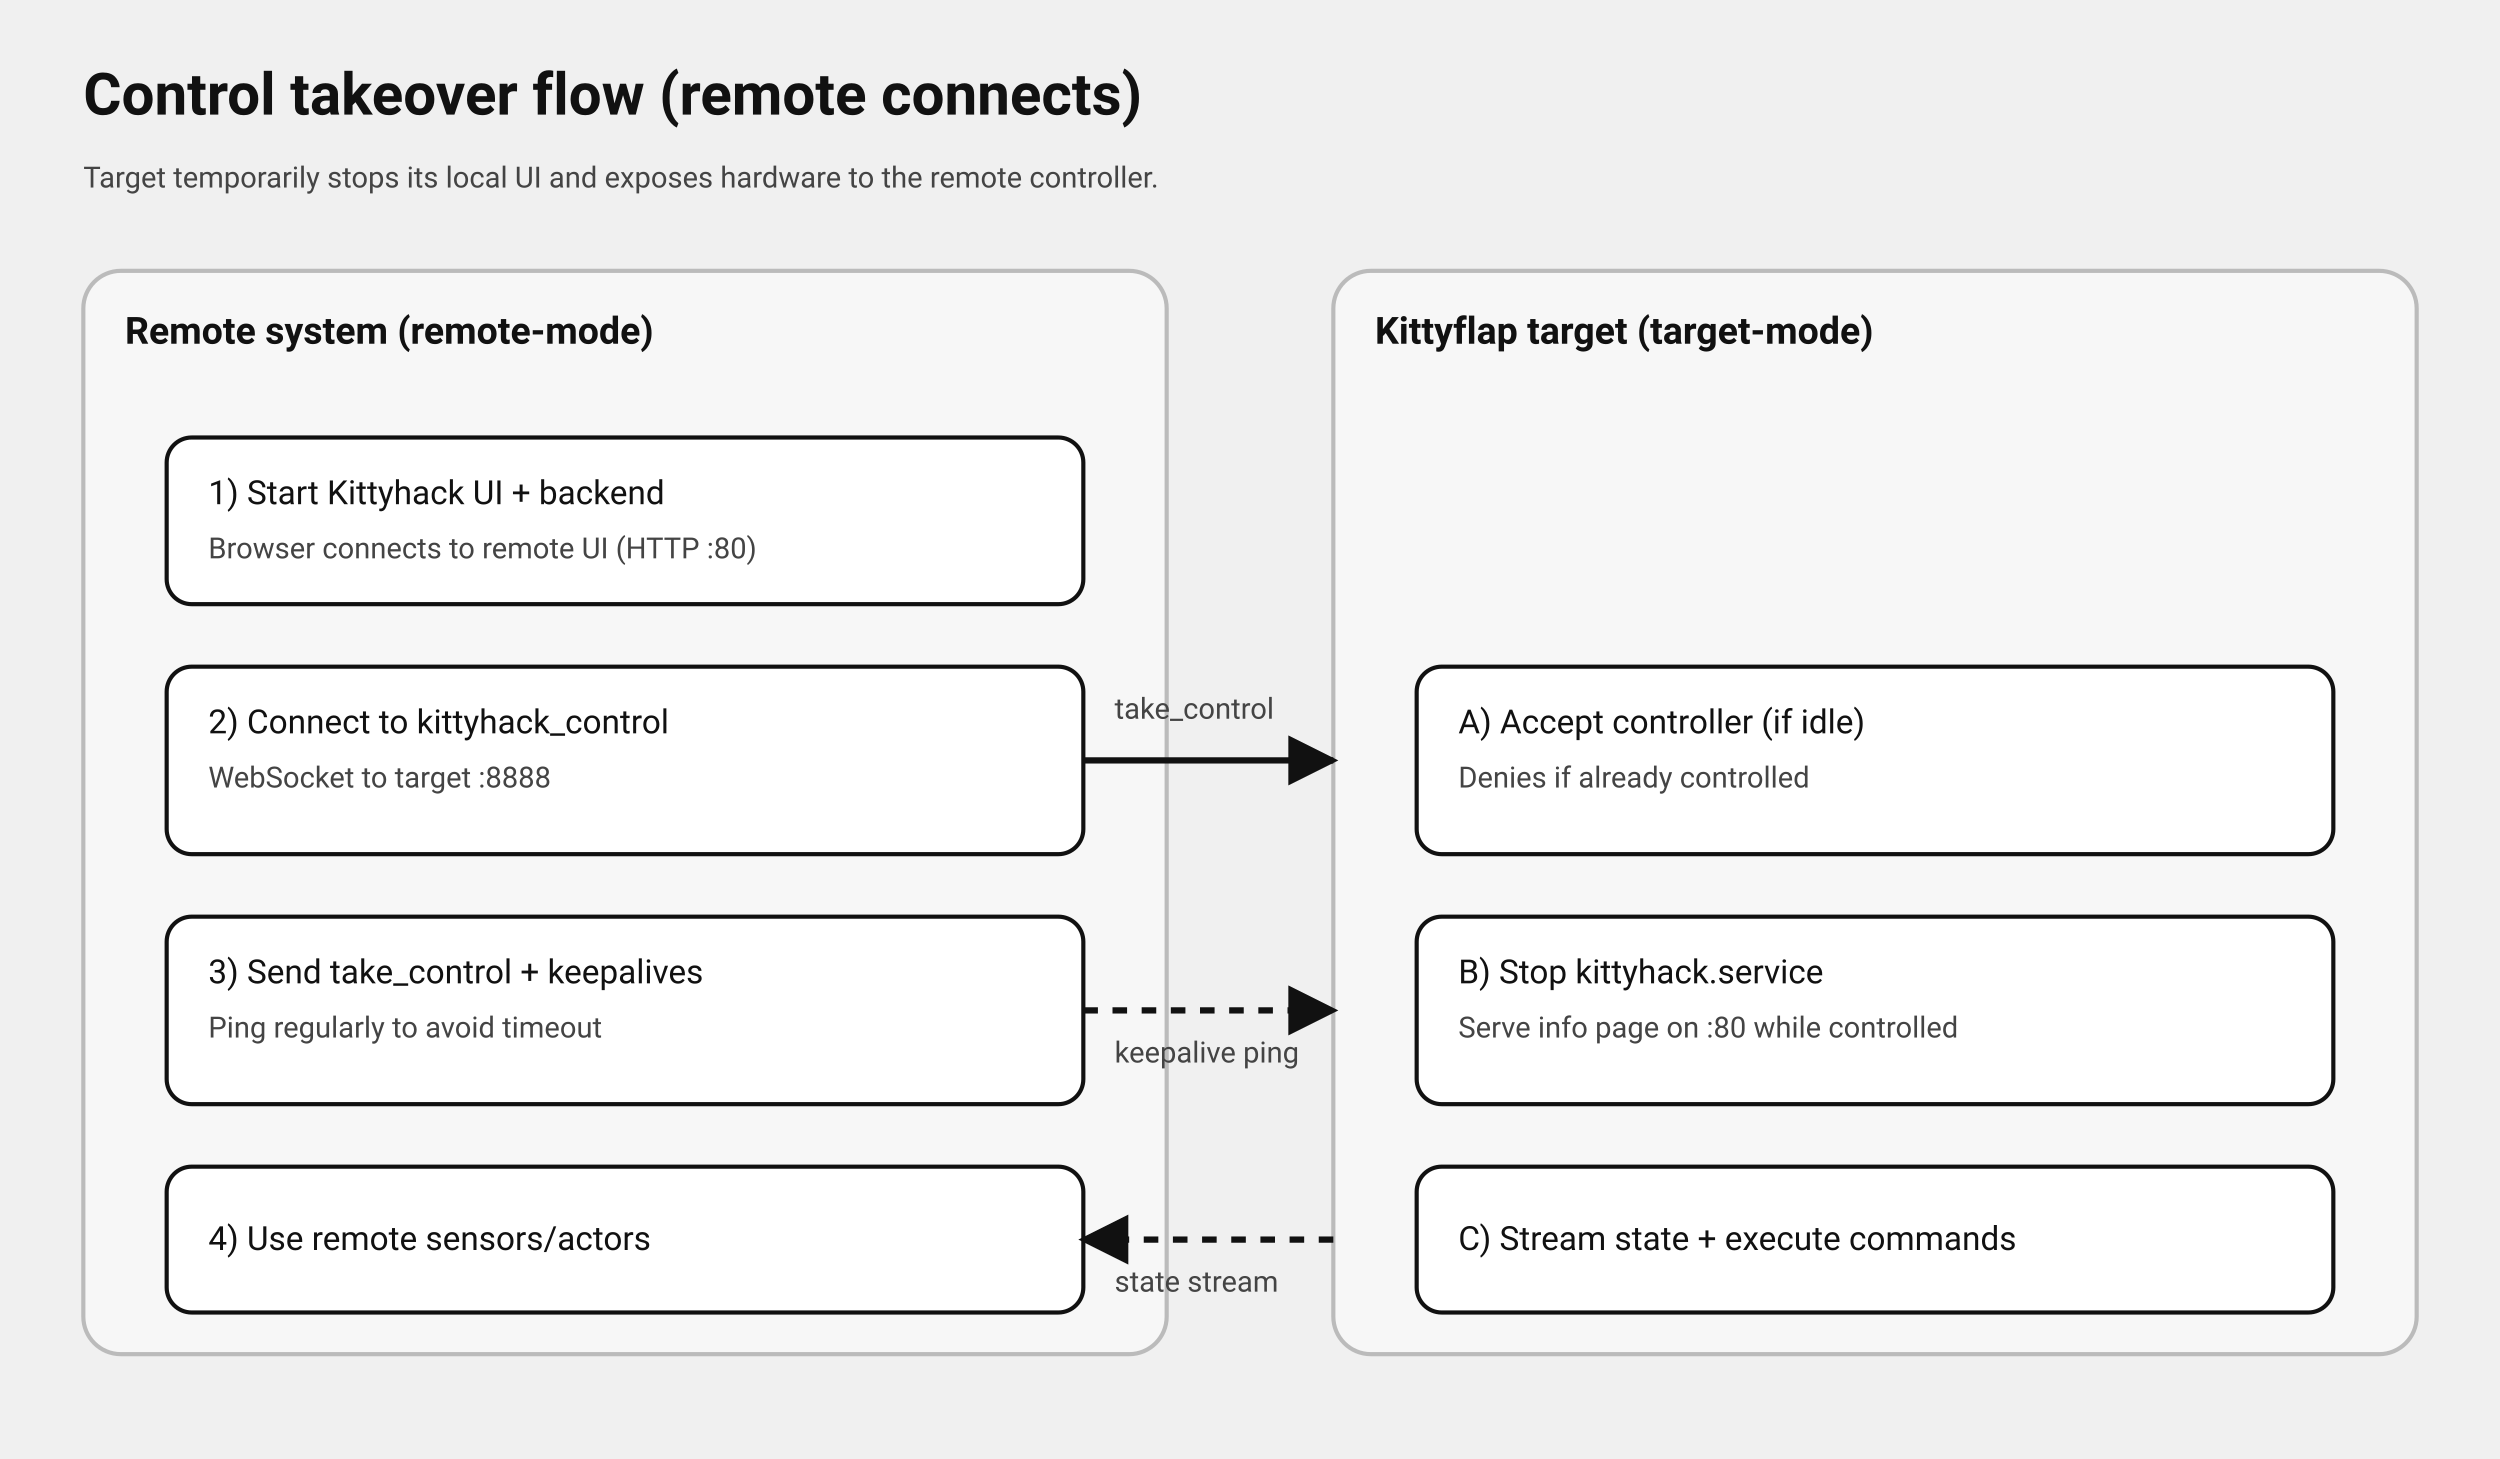
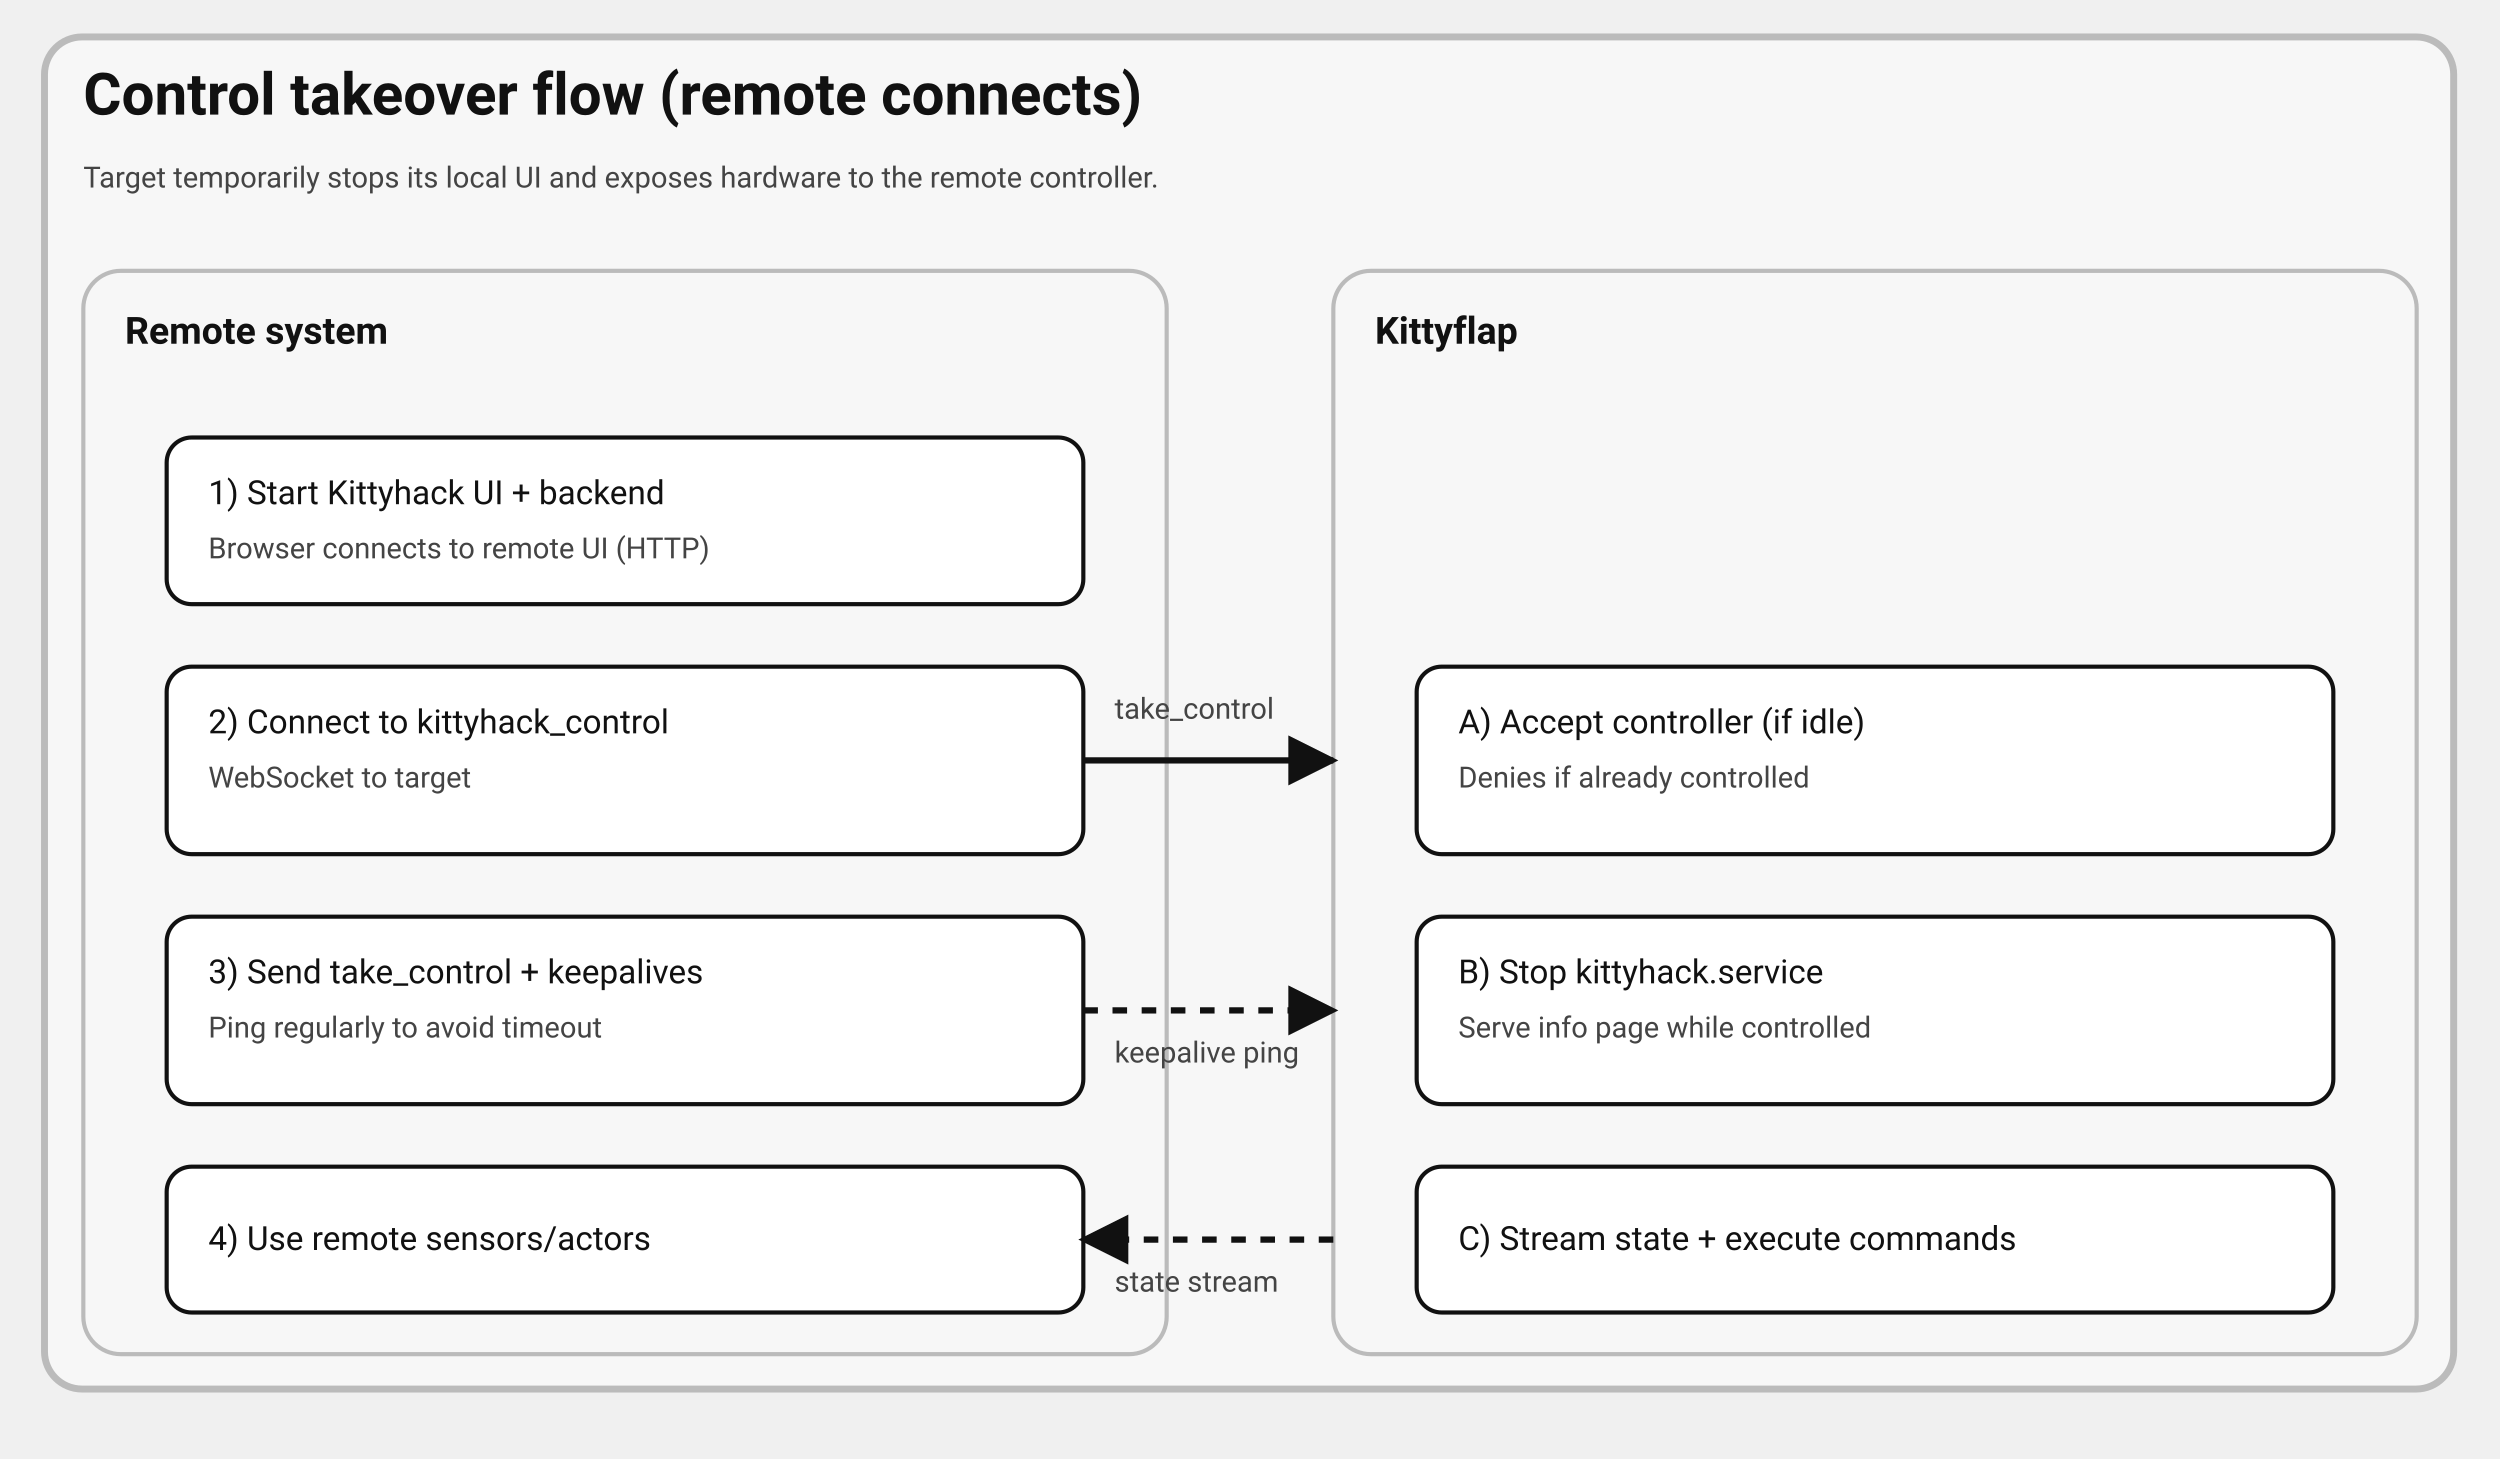
- <svg xmlns="http://www.w3.org/2000/svg" width="1200" height="700" viewBox="0 0 1200 700">
-   <defs>
-     <style>
+ <svg xmlns="http://www.w3.org/2000/svg" width="1200" height="700" viewBox="0 0 1200 700" version="1.1" id="svg19">
+   <defs id="defs1">
+     <style id="style1">
      .title{font:700 28px system-ui,Segoe UI,Roboto,Arial,sans-serif;fill:#111;}
      .h{font:700 18px system-ui,Segoe UI,Roboto,Arial,sans-serif;fill:#111;}
      .t{font:400 16px system-ui,Segoe UI,Roboto,Arial,sans-serif;fill:#111;}
      .muted{font:400 14px system-ui,Segoe UI,Roboto,Arial,sans-serif;fill:#444;}
      .box{fill:#fff;stroke:#111;stroke-width:2;rx:12;}
      .step{fill:#fff;stroke:#111;stroke-width:2;rx:12;}
      .lane{fill:#f7f7f7;stroke:#bbb;stroke-width:2;rx:18;}
      .arrow{stroke:#111;stroke-width:3;fill:none;marker-end:url(#m);} 
      .darrow{stroke:#111;stroke-width:3;fill:none;stroke-dasharray:7 7;marker-end:url(#m);} 
    </style>
    <marker id="m" viewBox="0 0 10 10" refX="9" refY="5" markerWidth="8" markerHeight="8" orient="auto-start-reverse">
-       <path d="M 0 0 L 10 5 L 0 10 z" fill="#111" />
+       <path d="M 0 0 L 10 5 L 0 10 z" fill="#111" id="path1" />
    </marker>
  </defs>
-   <text x="40" y="55" class="title">Control takeover flow (remote connects)</text>
-   <text x="40" y="90" class="muted">Target temporarily stops its local UI and exposes hardware to the remote controller.</text>
-   <rect x="40" y="130" width="520" height="520" class="lane" />
-   <rect x="640" y="130" width="520" height="520" class="lane" />
-   <text x="60" y="165" class="h">Remote system (remote-mode)</text>
-   <text x="660" y="165" class="h">Kittyflap target (target-mode)</text>
-   <rect x="80" y="210" width="440" height="80" class="step" />
-   <text x="100" y="242" class="t">1) Start Kittyhack UI + backend</text>
-   <text x="100" y="268" class="muted">Browser connects to remote UI (HTTP :80)</text>
-   <rect x="80" y="320" width="440" height="90" class="step" />
-   <text x="100" y="352" class="t">2) Connect to kittyhack_control</text>
-   <text x="100" y="378" class="muted">WebSocket to target :8888</text>
-   <rect x="80" y="440" width="440" height="90" class="step" />
-   <text x="100" y="472" class="t">3) Send take_control + keepalives</text>
-   <text x="100" y="498" class="muted">Ping regularly to avoid timeout</text>
-   <rect x="80" y="560" width="440" height="70" class="step" />
-   <text x="100" y="600" class="t">4) Use remote sensors/actors</text>
-   <rect x="680" y="320" width="440" height="90" class="step" />
-   <text x="700" y="352" class="t">A) Accept controller (if idle)</text>
-   <text x="700" y="378" class="muted">Denies if already controlled</text>
-   <rect x="680" y="440" width="440" height="90" class="step" />
-   <text x="700" y="472" class="t">B) Stop kittyhack.service</text>
-   <text x="700" y="498" class="muted">Serve info page on :80 while controlled</text>
-   <rect x="680" y="560" width="440" height="70" class="step" />
-   <text x="700" y="600" class="t">C) Stream state + execute commands</text>
-   <path d="M 520 365 C 570 365, 590 365, 640 365" class="arrow" />
-   <text x="535" y="345" class="muted">take_control</text>
-   <path d="M 640 595 C 590 595, 570 595, 520 595" class="darrow" />
-   <text x="535" y="620" class="muted">state stream</text>
-   <path d="M 520 485 C 570 485, 590 485, 640 485" class="darrow" />
-   <text x="535" y="510" class="muted">keepalive ping</text>
+   <rect x="21.36" y="17.732" width="1156.407" height="649.009" class="lane" id="rect2-5" style="fill:#f7f7f7;stroke:#bbbbbb;stroke-width:3.332" />
+   <text x="40" y="55" class="title" id="text1">Control takeover flow (remote connects)</text>
+   <text x="40" y="90" class="muted" id="text2">Target temporarily stops its local UI and exposes hardware to the remote controller.</text>
+   <rect x="40" y="130" width="520" height="520" class="lane" id="rect2" />
+   <rect x="640" y="130" width="520" height="520" class="lane" id="rect3" />
+   <text x="60" y="165" class="h" id="text3" style="font-style:normal;font-variant:normal;font-weight:700;font-stretch:normal;font-size:18px;line-height:normal;font-family:system-ui, 'Segoe UI', Roboto, Arial, sans-serif">Remote system</text>
+   <text x="660" y="165" class="h" id="text4" style="font-style:normal;font-variant:normal;font-weight:700;font-stretch:normal;font-size:18px;line-height:normal;font-family:system-ui, 'Segoe UI', Roboto, Arial, sans-serif">Kittyflap</text>
+   <rect x="80" y="210" width="440" height="80" class="step" id="rect4" />
+   <text x="100" y="242" class="t" id="text5">1) Start Kittyhack UI + backend</text>
+   <text x="100" y="268" class="muted" id="text6" style="font-style:normal;font-variant:normal;font-weight:400;font-stretch:normal;font-size:14px;line-height:normal;font-family:system-ui, 'Segoe UI', Roboto, Arial, sans-serif">Browser connects to remote UI (HTTP)</text>
+   <rect x="80" y="320" width="440" height="90" class="step" id="rect6" />
+   <text x="100" y="352" class="t" id="text7">2) Connect to kittyhack_control</text>
+   <text x="100" y="378" class="muted" id="text8" style="font-style:normal;font-variant:normal;font-weight:400;font-stretch:normal;font-size:14px;line-height:normal;font-family:system-ui, 'Segoe UI', Roboto, Arial, sans-serif">WebSocket to target</text>
+   <rect x="80" y="440" width="440" height="90" class="step" id="rect8" />
+   <text x="100" y="472" class="t" id="text9">3) Send take_control + keepalives</text>
+   <text x="100" y="498" class="muted" id="text10">Ping regularly to avoid timeout</text>
+   <rect x="80" y="560" width="440" height="70" class="step" id="rect10" />
+   <text x="100" y="600" class="t" id="text11">4) Use remote sensors/actors</text>
+   <rect x="680" y="320" width="440" height="90" class="step" id="rect11" />
+   <text x="700" y="352" class="t" id="text12">A) Accept controller (if idle)</text>
+   <text x="700" y="378" class="muted" id="text13">Denies if already controlled</text>
+   <rect x="680" y="440" width="440" height="90" class="step" id="rect13" />
+   <text x="700" y="472" class="t" id="text14">B) Stop kittyhack.service</text>
+   <text x="700" y="498" class="muted" id="text15" style="font-style:normal;font-variant:normal;font-weight:400;font-stretch:normal;font-size:14px;line-height:normal;font-family:system-ui, 'Segoe UI', Roboto, Arial, sans-serif">Serve info page while controlled</text>
+   <rect x="680" y="560" width="440" height="70" class="step" id="rect15" />
+   <text x="700" y="600" class="t" id="text16">C) Stream state + execute commands</text>
+   <path d="M 520 365 C 570 365, 590 365, 640 365" class="arrow" id="path16" />
+   <text x="535" y="345" class="muted" id="text17">take_control</text>
+   <path d="M 640 595 C 590 595, 570 595, 520 595" class="darrow" id="path17" />
+   <text x="535" y="620" class="muted" id="text18">state stream</text>
+   <path d="M 520 485 C 570 485, 590 485, 640 485" class="darrow" id="path18" />
+   <text x="535" y="510" class="muted" id="text19">keepalive ping</text>
</svg>
